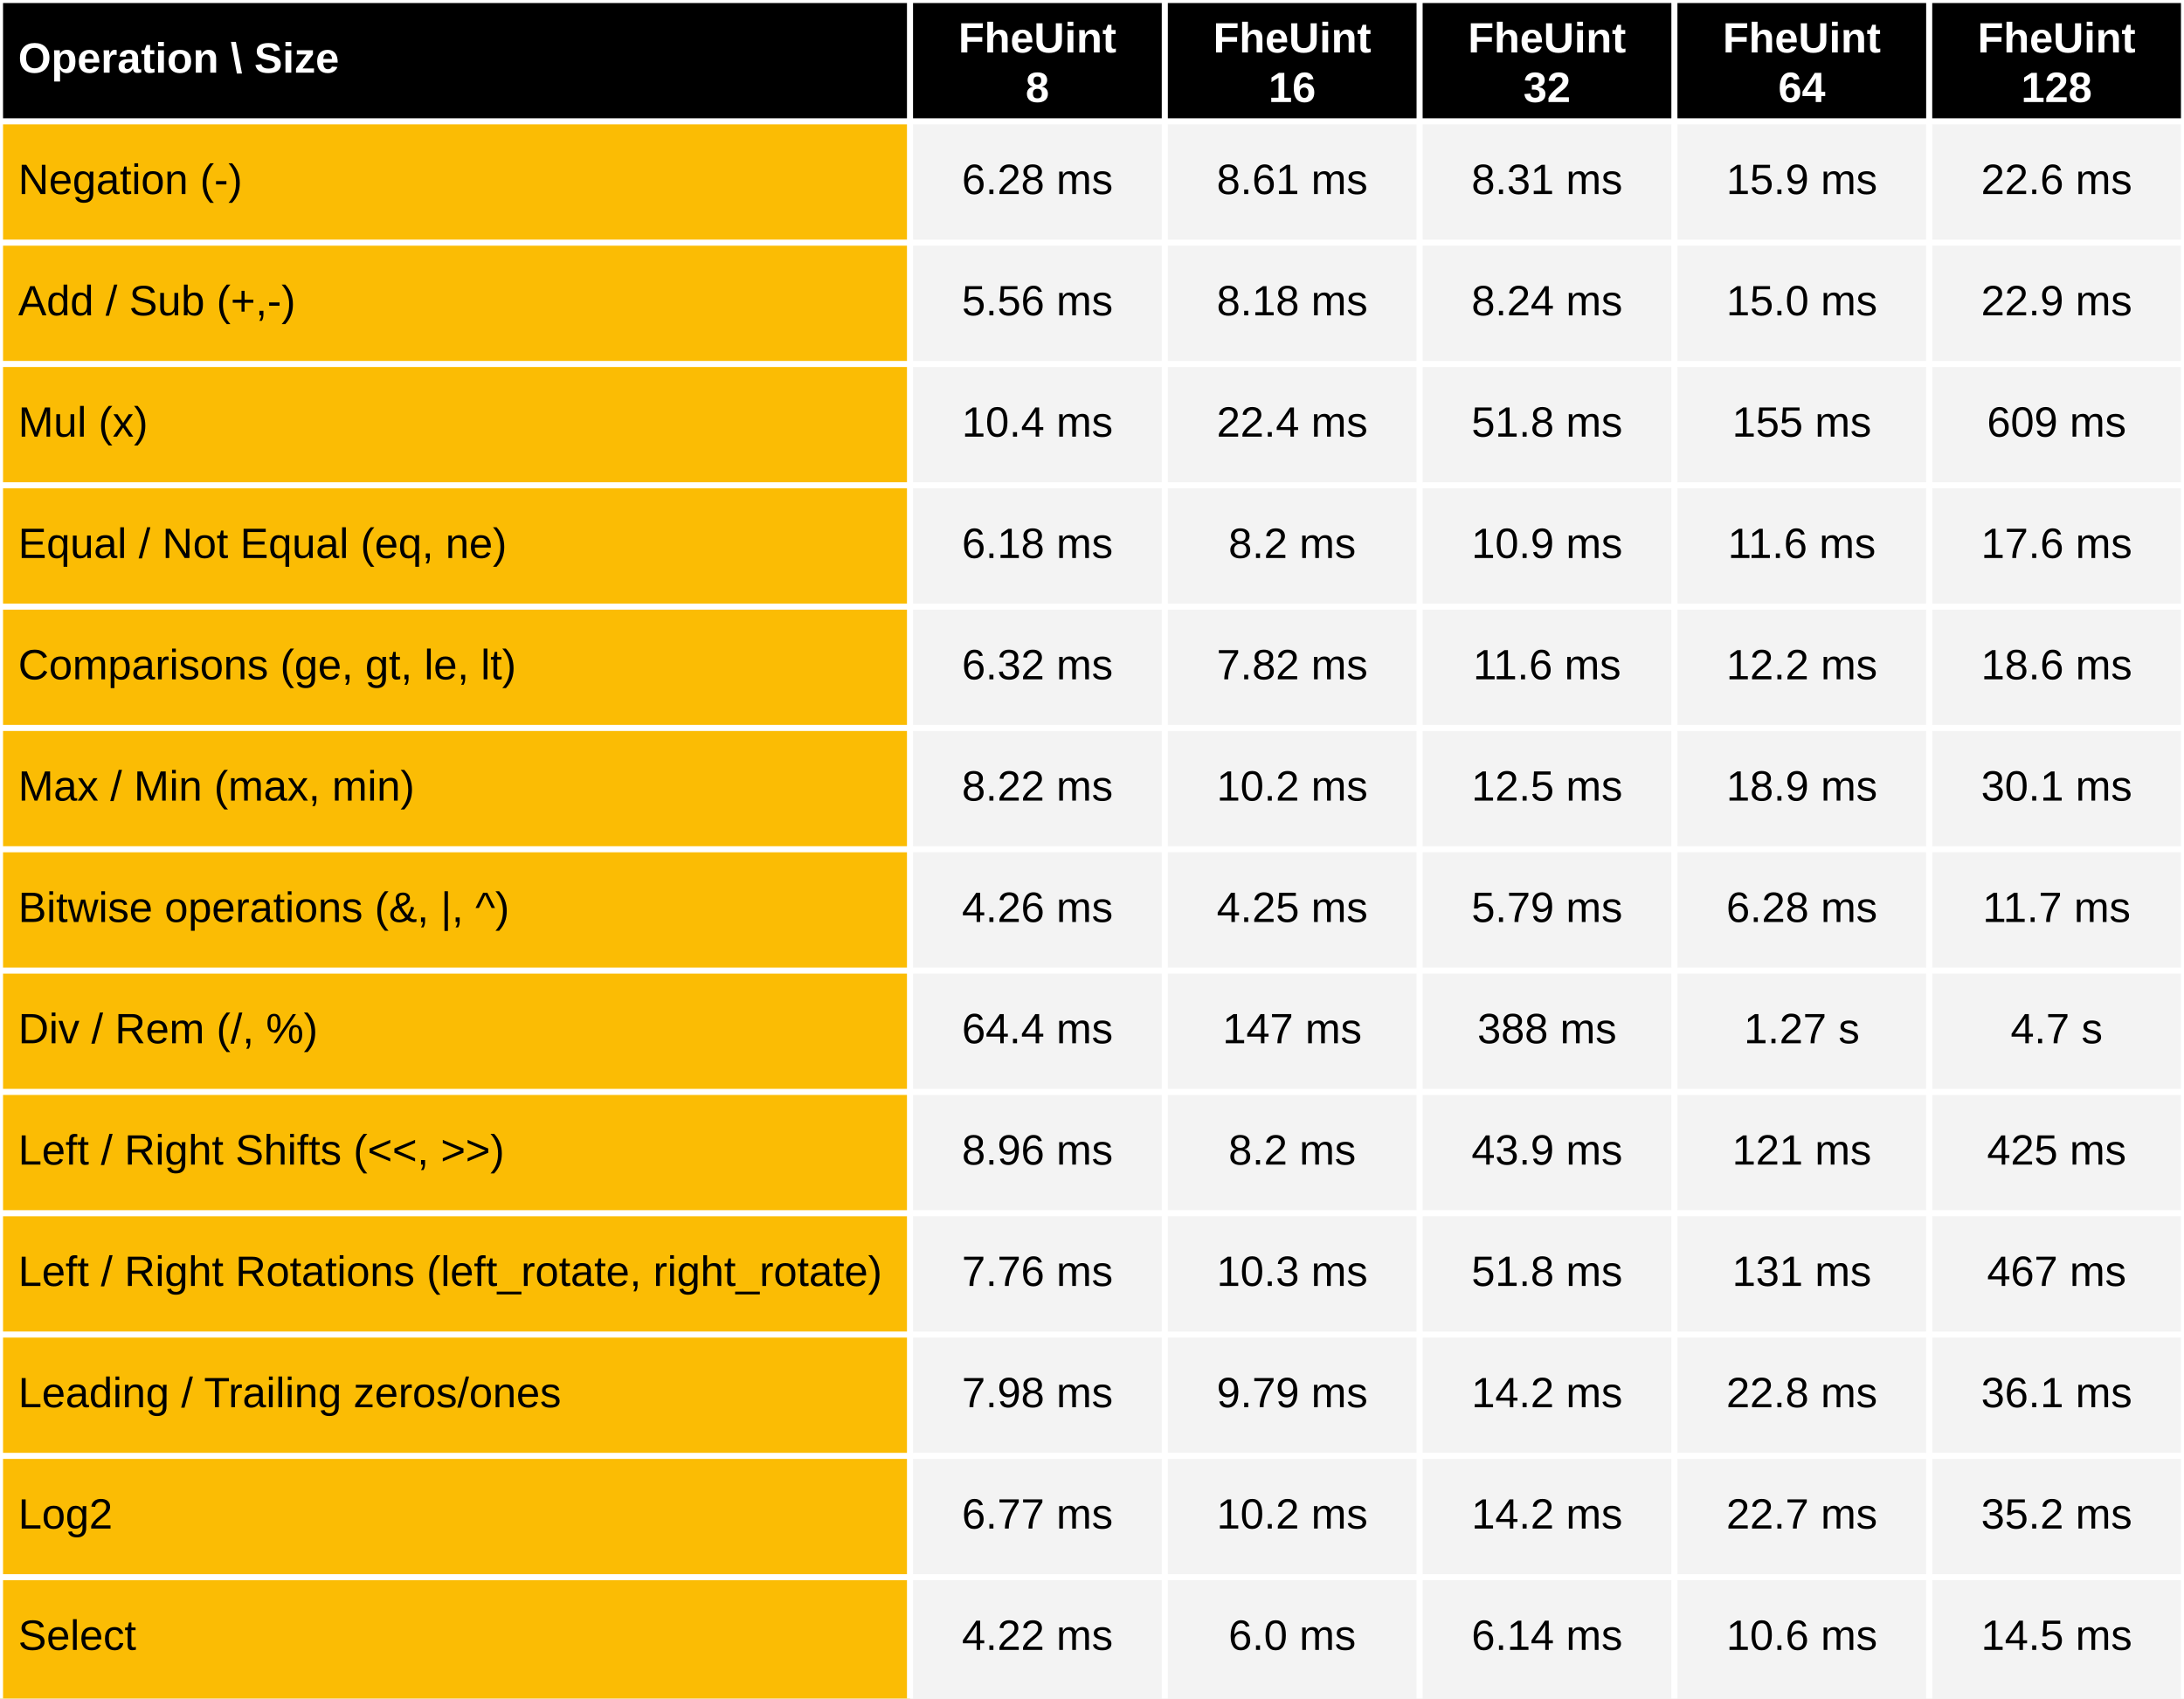
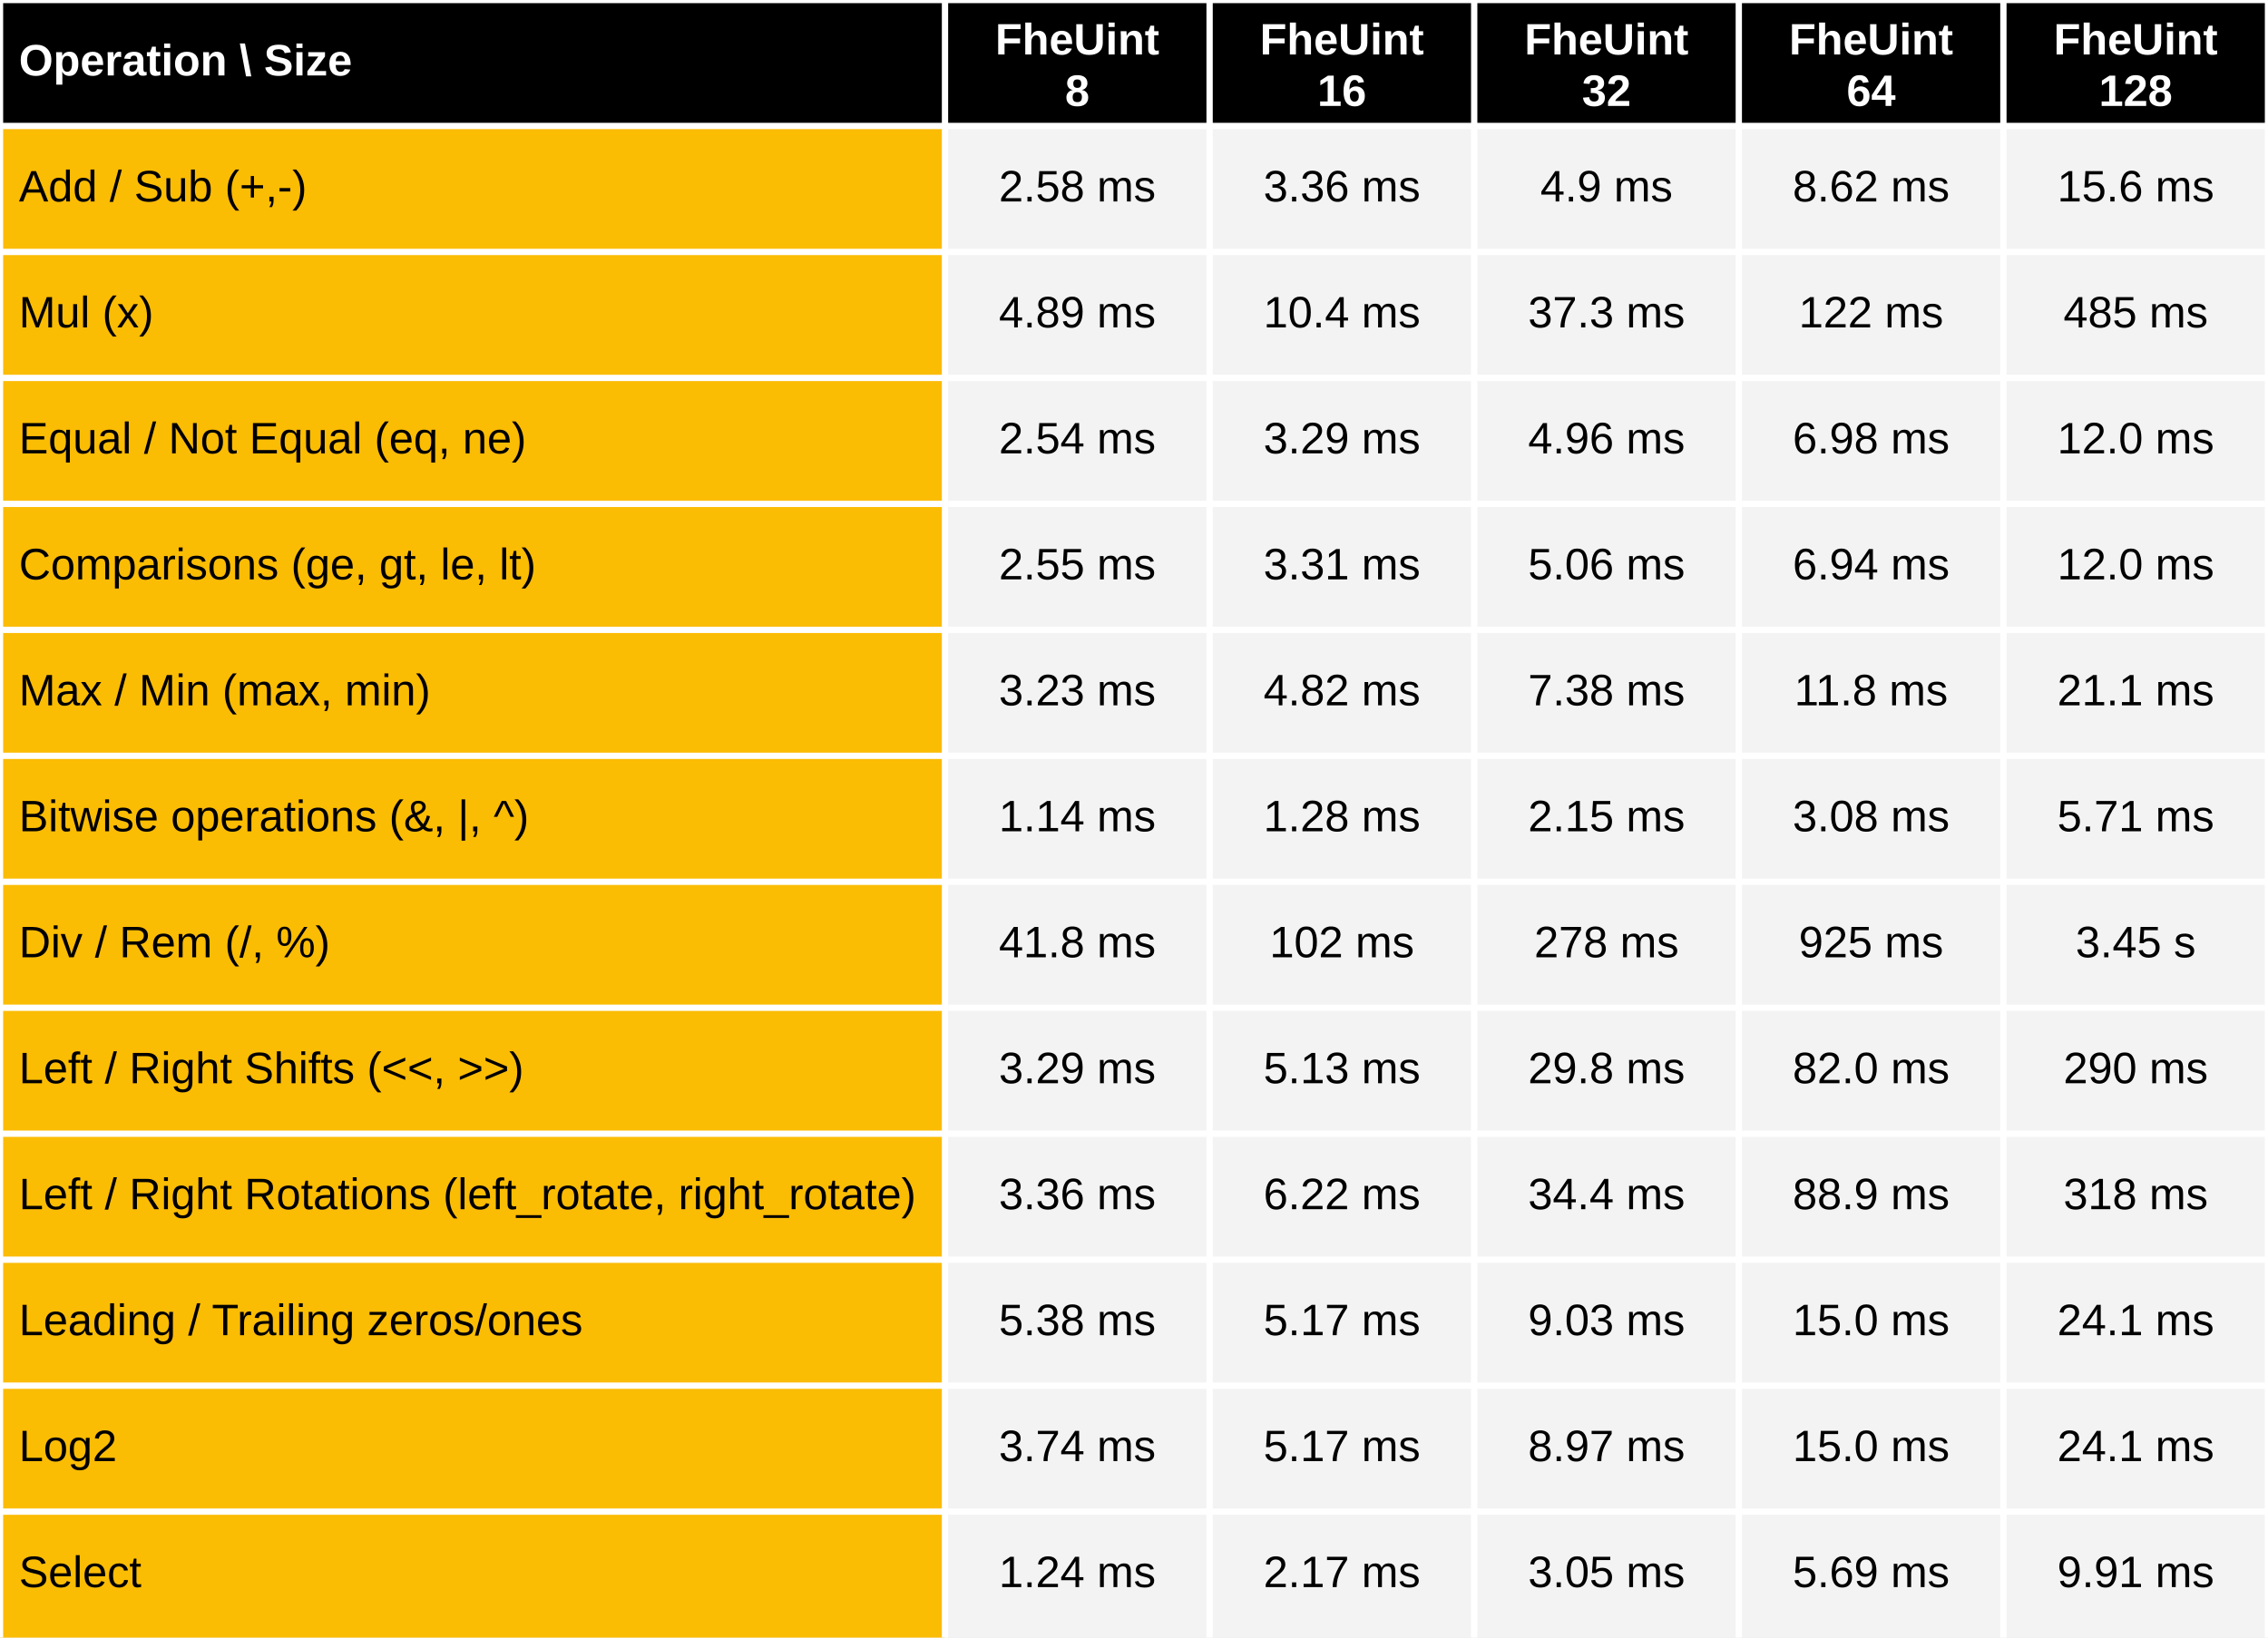
- <svg xmlns="http://www.w3.org/2000/svg" viewBox="0 0 720 560" preserveAspectRatio="meet" width="100%" height="560">
+ <svg xmlns="http://www.w3.org/2000/svg" viewBox="0 0 720 520" preserveAspectRatio="meet" width="100%" height="520">
  <rect x="0" y="0" width="720" height="40" fill="black" />
  <text dominant-baseline="middle" text-anchor="start" font-family="Arial" font-size="14" font-weight="bold" fill="white" x="6" y="20.0">Operation \ Size</text>
  <text dominant-baseline="middle" text-anchor="middle" font-family="Arial" font-size="14" font-weight="bold" fill="white" x="342.0" y="13.333">FheUint</text>
  <text dominant-baseline="middle" text-anchor="middle" font-family="Arial" font-size="14" font-weight="bold" fill="white" x="342.0" y="29.667">8</text>
  <text dominant-baseline="middle" text-anchor="middle" font-family="Arial" font-size="14" font-weight="bold" fill="white" x="426.0" y="13.333">FheUint</text>
  <text dominant-baseline="middle" text-anchor="middle" font-family="Arial" font-size="14" font-weight="bold" fill="white" x="426.0" y="29.667">16</text>
  <text dominant-baseline="middle" text-anchor="middle" font-family="Arial" font-size="14" font-weight="bold" fill="white" x="510.0" y="13.333">FheUint</text>
  <text dominant-baseline="middle" text-anchor="middle" font-family="Arial" font-size="14" font-weight="bold" fill="white" x="510.0" y="29.667">32</text>
  <text dominant-baseline="middle" text-anchor="middle" font-family="Arial" font-size="14" font-weight="bold" fill="white" x="594.0" y="13.333">FheUint</text>
  <text dominant-baseline="middle" text-anchor="middle" font-family="Arial" font-size="14" font-weight="bold" fill="white" x="594.0" y="29.667">64</text>
  <text dominant-baseline="middle" text-anchor="middle" font-family="Arial" font-size="14" font-weight="bold" fill="white" x="678.0" y="13.333">FheUint</text>
  <text dominant-baseline="middle" text-anchor="middle" font-family="Arial" font-size="14" font-weight="bold" fill="white" x="678.0" y="29.667">128</text>
-   <rect x="0" y="40" width="300" height="520" fill="#fbbc04" />
-   <rect x="300" y="40" width="420" height="520" fill="#f3f3f3" />
-   <text dominant-baseline="middle" text-anchor="start" font-family="Arial" font-size="14" font-weight="normal" fill="black" x="6" y="60.0">Negation (-)</text>
-   <text dominant-baseline="middle" text-anchor="middle" font-family="Arial" font-size="14" font-weight="normal" fill="black" x="342.0" y="60.0">6.28 ms</text>
-   <text dominant-baseline="middle" text-anchor="middle" font-family="Arial" font-size="14" font-weight="normal" fill="black" x="426.0" y="60.0">8.61 ms</text>
-   <text dominant-baseline="middle" text-anchor="middle" font-family="Arial" font-size="14" font-weight="normal" fill="black" x="510.0" y="60.0">8.31 ms</text>
-   <text dominant-baseline="middle" text-anchor="middle" font-family="Arial" font-size="14" font-weight="normal" fill="black" x="594.0" y="60.0">15.9 ms</text>
-   <text dominant-baseline="middle" text-anchor="middle" font-family="Arial" font-size="14" font-weight="normal" fill="black" x="678.0" y="60.0">22.6 ms</text>
-   <text dominant-baseline="middle" text-anchor="start" font-family="Arial" font-size="14" font-weight="normal" fill="black" x="6" y="100.0">Add / Sub (+,-)</text>
-   <text dominant-baseline="middle" text-anchor="middle" font-family="Arial" font-size="14" font-weight="normal" fill="black" x="342.0" y="100.0">5.56 ms</text>
-   <text dominant-baseline="middle" text-anchor="middle" font-family="Arial" font-size="14" font-weight="normal" fill="black" x="426.0" y="100.0">8.18 ms</text>
-   <text dominant-baseline="middle" text-anchor="middle" font-family="Arial" font-size="14" font-weight="normal" fill="black" x="510.0" y="100.0">8.24 ms</text>
-   <text dominant-baseline="middle" text-anchor="middle" font-family="Arial" font-size="14" font-weight="normal" fill="black" x="594.0" y="100.0">15.0 ms</text>
-   <text dominant-baseline="middle" text-anchor="middle" font-family="Arial" font-size="14" font-weight="normal" fill="black" x="678.0" y="100.0">22.9 ms</text>
-   <text dominant-baseline="middle" text-anchor="start" font-family="Arial" font-size="14" font-weight="normal" fill="black" x="6" y="140.0">Mul (x)</text>
-   <text dominant-baseline="middle" text-anchor="middle" font-family="Arial" font-size="14" font-weight="normal" fill="black" x="342.0" y="140.0">10.4 ms</text>
-   <text dominant-baseline="middle" text-anchor="middle" font-family="Arial" font-size="14" font-weight="normal" fill="black" x="426.0" y="140.0">22.4 ms</text>
-   <text dominant-baseline="middle" text-anchor="middle" font-family="Arial" font-size="14" font-weight="normal" fill="black" x="510.0" y="140.0">51.8 ms</text>
-   <text dominant-baseline="middle" text-anchor="middle" font-family="Arial" font-size="14" font-weight="normal" fill="black" x="594.0" y="140.0">155 ms</text>
-   <text dominant-baseline="middle" text-anchor="middle" font-family="Arial" font-size="14" font-weight="normal" fill="black" x="678.0" y="140.0">609 ms</text>
-   <text dominant-baseline="middle" text-anchor="start" font-family="Arial" font-size="14" font-weight="normal" fill="black" x="6" y="180.0">Equal / Not Equal (eq, ne)</text>
-   <text dominant-baseline="middle" text-anchor="middle" font-family="Arial" font-size="14" font-weight="normal" fill="black" x="342.0" y="180.0">6.18 ms</text>
-   <text dominant-baseline="middle" text-anchor="middle" font-family="Arial" font-size="14" font-weight="normal" fill="black" x="426.0" y="180.0">8.2 ms</text>
-   <text dominant-baseline="middle" text-anchor="middle" font-family="Arial" font-size="14" font-weight="normal" fill="black" x="510.0" y="180.0">10.9 ms</text>
-   <text dominant-baseline="middle" text-anchor="middle" font-family="Arial" font-size="14" font-weight="normal" fill="black" x="594.0" y="180.0">11.6 ms</text>
-   <text dominant-baseline="middle" text-anchor="middle" font-family="Arial" font-size="14" font-weight="normal" fill="black" x="678.0" y="180.0">17.6 ms</text>
-   <text dominant-baseline="middle" text-anchor="start" font-family="Arial" font-size="14" font-weight="normal" fill="black" x="6" y="220.0">Comparisons (ge, gt, le, lt)</text>
-   <text dominant-baseline="middle" text-anchor="middle" font-family="Arial" font-size="14" font-weight="normal" fill="black" x="342.0" y="220.0">6.32 ms</text>
-   <text dominant-baseline="middle" text-anchor="middle" font-family="Arial" font-size="14" font-weight="normal" fill="black" x="426.0" y="220.0">7.82 ms</text>
-   <text dominant-baseline="middle" text-anchor="middle" font-family="Arial" font-size="14" font-weight="normal" fill="black" x="510.0" y="220.0">11.6 ms</text>
-   <text dominant-baseline="middle" text-anchor="middle" font-family="Arial" font-size="14" font-weight="normal" fill="black" x="594.0" y="220.0">12.2 ms</text>
-   <text dominant-baseline="middle" text-anchor="middle" font-family="Arial" font-size="14" font-weight="normal" fill="black" x="678.0" y="220.0">18.6 ms</text>
-   <text dominant-baseline="middle" text-anchor="start" font-family="Arial" font-size="14" font-weight="normal" fill="black" x="6" y="260.0">Max / Min (max, min)</text>
-   <text dominant-baseline="middle" text-anchor="middle" font-family="Arial" font-size="14" font-weight="normal" fill="black" x="342.0" y="260.0">8.22 ms</text>
-   <text dominant-baseline="middle" text-anchor="middle" font-family="Arial" font-size="14" font-weight="normal" fill="black" x="426.0" y="260.0">10.2 ms</text>
-   <text dominant-baseline="middle" text-anchor="middle" font-family="Arial" font-size="14" font-weight="normal" fill="black" x="510.0" y="260.0">12.5 ms</text>
-   <text dominant-baseline="middle" text-anchor="middle" font-family="Arial" font-size="14" font-weight="normal" fill="black" x="594.0" y="260.0">18.9 ms</text>
-   <text dominant-baseline="middle" text-anchor="middle" font-family="Arial" font-size="14" font-weight="normal" fill="black" x="678.0" y="260.0">30.1 ms</text>
-   <text dominant-baseline="middle" text-anchor="start" font-family="Arial" font-size="14" font-weight="normal" fill="black" x="6" y="300.0">Bitwise operations (&amp;, |, ^)</text>
-   <text dominant-baseline="middle" text-anchor="middle" font-family="Arial" font-size="14" font-weight="normal" fill="black" x="342.0" y="300.0">4.26 ms</text>
-   <text dominant-baseline="middle" text-anchor="middle" font-family="Arial" font-size="14" font-weight="normal" fill="black" x="426.0" y="300.0">4.25 ms</text>
-   <text dominant-baseline="middle" text-anchor="middle" font-family="Arial" font-size="14" font-weight="normal" fill="black" x="510.0" y="300.0">5.79 ms</text>
-   <text dominant-baseline="middle" text-anchor="middle" font-family="Arial" font-size="14" font-weight="normal" fill="black" x="594.0" y="300.0">6.28 ms</text>
-   <text dominant-baseline="middle" text-anchor="middle" font-family="Arial" font-size="14" font-weight="normal" fill="black" x="678.0" y="300.0">11.7 ms</text>
-   <text dominant-baseline="middle" text-anchor="start" font-family="Arial" font-size="14" font-weight="normal" fill="black" x="6" y="340.0">Div / Rem  (/, %)</text>
-   <text dominant-baseline="middle" text-anchor="middle" font-family="Arial" font-size="14" font-weight="normal" fill="black" x="342.0" y="340.0">64.4 ms</text>
-   <text dominant-baseline="middle" text-anchor="middle" font-family="Arial" font-size="14" font-weight="normal" fill="black" x="426.0" y="340.0">147 ms</text>
-   <text dominant-baseline="middle" text-anchor="middle" font-family="Arial" font-size="14" font-weight="normal" fill="black" x="510.0" y="340.0">388 ms</text>
-   <text dominant-baseline="middle" text-anchor="middle" font-family="Arial" font-size="14" font-weight="normal" fill="black" x="594.0" y="340.0">1.27 s</text>
-   <text dominant-baseline="middle" text-anchor="middle" font-family="Arial" font-size="14" font-weight="normal" fill="black" x="678.0" y="340.0">4.7 s</text>
-   <text dominant-baseline="middle" text-anchor="start" font-family="Arial" font-size="14" font-weight="normal" fill="black" x="6" y="380.0">Left / Right Shifts (&lt;&lt;, &gt;&gt;)</text>
-   <text dominant-baseline="middle" text-anchor="middle" font-family="Arial" font-size="14" font-weight="normal" fill="black" x="342.0" y="380.0">8.96 ms</text>
-   <text dominant-baseline="middle" text-anchor="middle" font-family="Arial" font-size="14" font-weight="normal" fill="black" x="426.0" y="380.0">8.2 ms</text>
-   <text dominant-baseline="middle" text-anchor="middle" font-family="Arial" font-size="14" font-weight="normal" fill="black" x="510.0" y="380.0">43.9 ms</text>
-   <text dominant-baseline="middle" text-anchor="middle" font-family="Arial" font-size="14" font-weight="normal" fill="black" x="594.0" y="380.0">121 ms</text>
-   <text dominant-baseline="middle" text-anchor="middle" font-family="Arial" font-size="14" font-weight="normal" fill="black" x="678.0" y="380.0">425 ms</text>
-   <text dominant-baseline="middle" text-anchor="start" font-family="Arial" font-size="14" font-weight="normal" fill="black" x="6" y="420.0">Left / Right Rotations (left_rotate, right_rotate)</text>
-   <text dominant-baseline="middle" text-anchor="middle" font-family="Arial" font-size="14" font-weight="normal" fill="black" x="342.0" y="420.0">7.76 ms</text>
-   <text dominant-baseline="middle" text-anchor="middle" font-family="Arial" font-size="14" font-weight="normal" fill="black" x="426.0" y="420.0">10.3 ms</text>
-   <text dominant-baseline="middle" text-anchor="middle" font-family="Arial" font-size="14" font-weight="normal" fill="black" x="510.0" y="420.0">51.8 ms</text>
-   <text dominant-baseline="middle" text-anchor="middle" font-family="Arial" font-size="14" font-weight="normal" fill="black" x="594.0" y="420.0">131 ms</text>
-   <text dominant-baseline="middle" text-anchor="middle" font-family="Arial" font-size="14" font-weight="normal" fill="black" x="678.0" y="420.0">467 ms</text>
-   <text dominant-baseline="middle" text-anchor="start" font-family="Arial" font-size="14" font-weight="normal" fill="black" x="6" y="460.0">Leading / Trailing zeros/ones</text>
-   <text dominant-baseline="middle" text-anchor="middle" font-family="Arial" font-size="14" font-weight="normal" fill="black" x="342.0" y="460.0">7.98 ms</text>
-   <text dominant-baseline="middle" text-anchor="middle" font-family="Arial" font-size="14" font-weight="normal" fill="black" x="426.0" y="460.0">9.79 ms</text>
-   <text dominant-baseline="middle" text-anchor="middle" font-family="Arial" font-size="14" font-weight="normal" fill="black" x="510.0" y="460.0">14.2 ms</text>
-   <text dominant-baseline="middle" text-anchor="middle" font-family="Arial" font-size="14" font-weight="normal" fill="black" x="594.0" y="460.0">22.8 ms</text>
-   <text dominant-baseline="middle" text-anchor="middle" font-family="Arial" font-size="14" font-weight="normal" fill="black" x="678.0" y="460.0">36.1 ms</text>
-   <text dominant-baseline="middle" text-anchor="start" font-family="Arial" font-size="14" font-weight="normal" fill="black" x="6" y="500.0">Log2</text>
-   <text dominant-baseline="middle" text-anchor="middle" font-family="Arial" font-size="14" font-weight="normal" fill="black" x="342.0" y="500.0">6.77 ms</text>
-   <text dominant-baseline="middle" text-anchor="middle" font-family="Arial" font-size="14" font-weight="normal" fill="black" x="426.0" y="500.0">10.2 ms</text>
-   <text dominant-baseline="middle" text-anchor="middle" font-family="Arial" font-size="14" font-weight="normal" fill="black" x="510.0" y="500.0">14.2 ms</text>
-   <text dominant-baseline="middle" text-anchor="middle" font-family="Arial" font-size="14" font-weight="normal" fill="black" x="594.0" y="500.0">22.7 ms</text>
-   <text dominant-baseline="middle" text-anchor="middle" font-family="Arial" font-size="14" font-weight="normal" fill="black" x="678.0" y="500.0">35.2 ms</text>
-   <text dominant-baseline="middle" text-anchor="start" font-family="Arial" font-size="14" font-weight="normal" fill="black" x="6" y="540.0">Select</text>
-   <text dominant-baseline="middle" text-anchor="middle" font-family="Arial" font-size="14" font-weight="normal" fill="black" x="342.0" y="540.0">4.22 ms</text>
-   <text dominant-baseline="middle" text-anchor="middle" font-family="Arial" font-size="14" font-weight="normal" fill="black" x="426.0" y="540.0">6.0 ms</text>
-   <text dominant-baseline="middle" text-anchor="middle" font-family="Arial" font-size="14" font-weight="normal" fill="black" x="510.0" y="540.0">6.14 ms</text>
-   <text dominant-baseline="middle" text-anchor="middle" font-family="Arial" font-size="14" font-weight="normal" fill="black" x="594.0" y="540.0">10.6 ms</text>
-   <text dominant-baseline="middle" text-anchor="middle" font-family="Arial" font-size="14" font-weight="normal" fill="black" x="678.0" y="540.0">14.5 ms</text>
+   <rect x="0" y="40" width="300" height="480" fill="#fbbc04" />
+   <rect x="300" y="40" width="420" height="480" fill="#f3f3f3" />
+   <text dominant-baseline="middle" text-anchor="start" font-family="Arial" font-size="14" font-weight="normal" fill="black" x="6" y="60.0">Add / Sub (+,-)</text>
+   <text dominant-baseline="middle" text-anchor="middle" font-family="Arial" font-size="14" font-weight="normal" fill="black" x="342.0" y="60.0">2.58 ms</text>
+   <text dominant-baseline="middle" text-anchor="middle" font-family="Arial" font-size="14" font-weight="normal" fill="black" x="426.0" y="60.0">3.36 ms</text>
+   <text dominant-baseline="middle" text-anchor="middle" font-family="Arial" font-size="14" font-weight="normal" fill="black" x="510.0" y="60.0">4.9 ms</text>
+   <text dominant-baseline="middle" text-anchor="middle" font-family="Arial" font-size="14" font-weight="normal" fill="black" x="594.0" y="60.0">8.62 ms</text>
+   <text dominant-baseline="middle" text-anchor="middle" font-family="Arial" font-size="14" font-weight="normal" fill="black" x="678.0" y="60.0">15.6 ms</text>
+   <text dominant-baseline="middle" text-anchor="start" font-family="Arial" font-size="14" font-weight="normal" fill="black" x="6" y="100.0">Mul (x)</text>
+   <text dominant-baseline="middle" text-anchor="middle" font-family="Arial" font-size="14" font-weight="normal" fill="black" x="342.0" y="100.0">4.89 ms</text>
+   <text dominant-baseline="middle" text-anchor="middle" font-family="Arial" font-size="14" font-weight="normal" fill="black" x="426.0" y="100.0">10.4 ms</text>
+   <text dominant-baseline="middle" text-anchor="middle" font-family="Arial" font-size="14" font-weight="normal" fill="black" x="510.0" y="100.0">37.3 ms</text>
+   <text dominant-baseline="middle" text-anchor="middle" font-family="Arial" font-size="14" font-weight="normal" fill="black" x="594.0" y="100.0">122 ms</text>
+   <text dominant-baseline="middle" text-anchor="middle" font-family="Arial" font-size="14" font-weight="normal" fill="black" x="678.0" y="100.0">485 ms</text>
+   <text dominant-baseline="middle" text-anchor="start" font-family="Arial" font-size="14" font-weight="normal" fill="black" x="6" y="140.0">Equal / Not Equal (eq, ne)</text>
+   <text dominant-baseline="middle" text-anchor="middle" font-family="Arial" font-size="14" font-weight="normal" fill="black" x="342.0" y="140.0">2.54 ms</text>
+   <text dominant-baseline="middle" text-anchor="middle" font-family="Arial" font-size="14" font-weight="normal" fill="black" x="426.0" y="140.0">3.29 ms</text>
+   <text dominant-baseline="middle" text-anchor="middle" font-family="Arial" font-size="14" font-weight="normal" fill="black" x="510.0" y="140.0">4.96 ms</text>
+   <text dominant-baseline="middle" text-anchor="middle" font-family="Arial" font-size="14" font-weight="normal" fill="black" x="594.0" y="140.0">6.98 ms</text>
+   <text dominant-baseline="middle" text-anchor="middle" font-family="Arial" font-size="14" font-weight="normal" fill="black" x="678.0" y="140.0">12.0 ms</text>
+   <text dominant-baseline="middle" text-anchor="start" font-family="Arial" font-size="14" font-weight="normal" fill="black" x="6" y="180.0">Comparisons (ge, gt, le, lt)</text>
+   <text dominant-baseline="middle" text-anchor="middle" font-family="Arial" font-size="14" font-weight="normal" fill="black" x="342.0" y="180.0">2.55 ms</text>
+   <text dominant-baseline="middle" text-anchor="middle" font-family="Arial" font-size="14" font-weight="normal" fill="black" x="426.0" y="180.0">3.31 ms</text>
+   <text dominant-baseline="middle" text-anchor="middle" font-family="Arial" font-size="14" font-weight="normal" fill="black" x="510.0" y="180.0">5.06 ms</text>
+   <text dominant-baseline="middle" text-anchor="middle" font-family="Arial" font-size="14" font-weight="normal" fill="black" x="594.0" y="180.0">6.94 ms</text>
+   <text dominant-baseline="middle" text-anchor="middle" font-family="Arial" font-size="14" font-weight="normal" fill="black" x="678.0" y="180.0">12.0 ms</text>
+   <text dominant-baseline="middle" text-anchor="start" font-family="Arial" font-size="14" font-weight="normal" fill="black" x="6" y="220.0">Max / Min (max, min)</text>
+   <text dominant-baseline="middle" text-anchor="middle" font-family="Arial" font-size="14" font-weight="normal" fill="black" x="342.0" y="220.0">3.23 ms</text>
+   <text dominant-baseline="middle" text-anchor="middle" font-family="Arial" font-size="14" font-weight="normal" fill="black" x="426.0" y="220.0">4.82 ms</text>
+   <text dominant-baseline="middle" text-anchor="middle" font-family="Arial" font-size="14" font-weight="normal" fill="black" x="510.0" y="220.0">7.38 ms</text>
+   <text dominant-baseline="middle" text-anchor="middle" font-family="Arial" font-size="14" font-weight="normal" fill="black" x="594.0" y="220.0">11.8 ms</text>
+   <text dominant-baseline="middle" text-anchor="middle" font-family="Arial" font-size="14" font-weight="normal" fill="black" x="678.0" y="220.0">21.1 ms</text>
+   <text dominant-baseline="middle" text-anchor="start" font-family="Arial" font-size="14" font-weight="normal" fill="black" x="6" y="260.0">Bitwise operations (&amp;, |, ^)</text>
+   <text dominant-baseline="middle" text-anchor="middle" font-family="Arial" font-size="14" font-weight="normal" fill="black" x="342.0" y="260.0">1.14 ms</text>
+   <text dominant-baseline="middle" text-anchor="middle" font-family="Arial" font-size="14" font-weight="normal" fill="black" x="426.0" y="260.0">1.28 ms</text>
+   <text dominant-baseline="middle" text-anchor="middle" font-family="Arial" font-size="14" font-weight="normal" fill="black" x="510.0" y="260.0">2.15 ms</text>
+   <text dominant-baseline="middle" text-anchor="middle" font-family="Arial" font-size="14" font-weight="normal" fill="black" x="594.0" y="260.0">3.08 ms</text>
+   <text dominant-baseline="middle" text-anchor="middle" font-family="Arial" font-size="14" font-weight="normal" fill="black" x="678.0" y="260.0">5.71 ms</text>
+   <text dominant-baseline="middle" text-anchor="start" font-family="Arial" font-size="14" font-weight="normal" fill="black" x="6" y="300.0">Div / Rem  (/, %)</text>
+   <text dominant-baseline="middle" text-anchor="middle" font-family="Arial" font-size="14" font-weight="normal" fill="black" x="342.0" y="300.0">41.8 ms</text>
+   <text dominant-baseline="middle" text-anchor="middle" font-family="Arial" font-size="14" font-weight="normal" fill="black" x="426.0" y="300.0">102 ms</text>
+   <text dominant-baseline="middle" text-anchor="middle" font-family="Arial" font-size="14" font-weight="normal" fill="black" x="510.0" y="300.0">278 ms</text>
+   <text dominant-baseline="middle" text-anchor="middle" font-family="Arial" font-size="14" font-weight="normal" fill="black" x="594.0" y="300.0">925 ms</text>
+   <text dominant-baseline="middle" text-anchor="middle" font-family="Arial" font-size="14" font-weight="normal" fill="black" x="678.0" y="300.0">3.45 s</text>
+   <text dominant-baseline="middle" text-anchor="start" font-family="Arial" font-size="14" font-weight="normal" fill="black" x="6" y="340.0">Left / Right Shifts (&lt;&lt;, &gt;&gt;)</text>
+   <text dominant-baseline="middle" text-anchor="middle" font-family="Arial" font-size="14" font-weight="normal" fill="black" x="342.0" y="340.0">3.29 ms</text>
+   <text dominant-baseline="middle" text-anchor="middle" font-family="Arial" font-size="14" font-weight="normal" fill="black" x="426.0" y="340.0">5.13 ms</text>
+   <text dominant-baseline="middle" text-anchor="middle" font-family="Arial" font-size="14" font-weight="normal" fill="black" x="510.0" y="340.0">29.8 ms</text>
+   <text dominant-baseline="middle" text-anchor="middle" font-family="Arial" font-size="14" font-weight="normal" fill="black" x="594.0" y="340.0">82.0 ms</text>
+   <text dominant-baseline="middle" text-anchor="middle" font-family="Arial" font-size="14" font-weight="normal" fill="black" x="678.0" y="340.0">290 ms</text>
+   <text dominant-baseline="middle" text-anchor="start" font-family="Arial" font-size="14" font-weight="normal" fill="black" x="6" y="380.0">Left / Right Rotations (left_rotate, right_rotate)</text>
+   <text dominant-baseline="middle" text-anchor="middle" font-family="Arial" font-size="14" font-weight="normal" fill="black" x="342.0" y="380.0">3.36 ms</text>
+   <text dominant-baseline="middle" text-anchor="middle" font-family="Arial" font-size="14" font-weight="normal" fill="black" x="426.0" y="380.0">6.22 ms</text>
+   <text dominant-baseline="middle" text-anchor="middle" font-family="Arial" font-size="14" font-weight="normal" fill="black" x="510.0" y="380.0">34.4 ms</text>
+   <text dominant-baseline="middle" text-anchor="middle" font-family="Arial" font-size="14" font-weight="normal" fill="black" x="594.0" y="380.0">88.9 ms</text>
+   <text dominant-baseline="middle" text-anchor="middle" font-family="Arial" font-size="14" font-weight="normal" fill="black" x="678.0" y="380.0">318 ms</text>
+   <text dominant-baseline="middle" text-anchor="start" font-family="Arial" font-size="14" font-weight="normal" fill="black" x="6" y="420.0">Leading / Trailing zeros/ones</text>
+   <text dominant-baseline="middle" text-anchor="middle" font-family="Arial" font-size="14" font-weight="normal" fill="black" x="342.0" y="420.0">5.38 ms</text>
+   <text dominant-baseline="middle" text-anchor="middle" font-family="Arial" font-size="14" font-weight="normal" fill="black" x="426.0" y="420.0">5.17 ms</text>
+   <text dominant-baseline="middle" text-anchor="middle" font-family="Arial" font-size="14" font-weight="normal" fill="black" x="510.0" y="420.0">9.03 ms</text>
+   <text dominant-baseline="middle" text-anchor="middle" font-family="Arial" font-size="14" font-weight="normal" fill="black" x="594.0" y="420.0">15.0 ms</text>
+   <text dominant-baseline="middle" text-anchor="middle" font-family="Arial" font-size="14" font-weight="normal" fill="black" x="678.0" y="420.0">24.1 ms</text>
+   <text dominant-baseline="middle" text-anchor="start" font-family="Arial" font-size="14" font-weight="normal" fill="black" x="6" y="460.0">Log2</text>
+   <text dominant-baseline="middle" text-anchor="middle" font-family="Arial" font-size="14" font-weight="normal" fill="black" x="342.0" y="460.0">3.74 ms</text>
+   <text dominant-baseline="middle" text-anchor="middle" font-family="Arial" font-size="14" font-weight="normal" fill="black" x="426.0" y="460.0">5.17 ms</text>
+   <text dominant-baseline="middle" text-anchor="middle" font-family="Arial" font-size="14" font-weight="normal" fill="black" x="510.0" y="460.0">8.97 ms</text>
+   <text dominant-baseline="middle" text-anchor="middle" font-family="Arial" font-size="14" font-weight="normal" fill="black" x="594.0" y="460.0">15.0 ms</text>
+   <text dominant-baseline="middle" text-anchor="middle" font-family="Arial" font-size="14" font-weight="normal" fill="black" x="678.0" y="460.0">24.1 ms</text>
+   <text dominant-baseline="middle" text-anchor="start" font-family="Arial" font-size="14" font-weight="normal" fill="black" x="6" y="500.0">Select</text>
+   <text dominant-baseline="middle" text-anchor="middle" font-family="Arial" font-size="14" font-weight="normal" fill="black" x="342.0" y="500.0">1.24 ms</text>
+   <text dominant-baseline="middle" text-anchor="middle" font-family="Arial" font-size="14" font-weight="normal" fill="black" x="426.0" y="500.0">2.17 ms</text>
+   <text dominant-baseline="middle" text-anchor="middle" font-family="Arial" font-size="14" font-weight="normal" fill="black" x="510.0" y="500.0">3.05 ms</text>
+   <text dominant-baseline="middle" text-anchor="middle" font-family="Arial" font-size="14" font-weight="normal" fill="black" x="594.0" y="500.0">5.69 ms</text>
+   <text dominant-baseline="middle" text-anchor="middle" font-family="Arial" font-size="14" font-weight="normal" fill="black" x="678.0" y="500.0">9.91 ms</text>
  <line stroke="white" stroke-width="2" x1="0" y1="0" x2="720" y2="0" />
  <line stroke="white" stroke-width="2" x1="0" y1="40" x2="720" y2="40" />
  <line stroke="white" stroke-width="2" x1="0" y1="80" x2="720" y2="80" />
  <line stroke="white" stroke-width="2" x1="0" y1="120" x2="720" y2="120" />
  <line stroke="white" stroke-width="2" x1="0" y1="160" x2="720" y2="160" />
  <line stroke="white" stroke-width="2" x1="0" y1="200" x2="720" y2="200" />
  <line stroke="white" stroke-width="2" x1="0" y1="240" x2="720" y2="240" />
  <line stroke="white" stroke-width="2" x1="0" y1="280" x2="720" y2="280" />
  <line stroke="white" stroke-width="2" x1="0" y1="320" x2="720" y2="320" />
  <line stroke="white" stroke-width="2" x1="0" y1="360" x2="720" y2="360" />
  <line stroke="white" stroke-width="2" x1="0" y1="400" x2="720" y2="400" />
  <line stroke="white" stroke-width="2" x1="0" y1="440" x2="720" y2="440" />
  <line stroke="white" stroke-width="2" x1="0" y1="480" x2="720" y2="480" />
-   <line stroke="white" stroke-width="2" x1="0" y1="520" x2="720" y2="520" />
-   <line stroke="white" stroke-width="2" x1="0" y1="0" x2="0" y2="560" />
-   <line stroke="white" stroke-width="2" x1="300.0" y1="0" x2="300.0" y2="560" />
-   <line stroke="white" stroke-width="2" x1="384.0" y1="0" x2="384.0" y2="560" />
-   <line stroke="white" stroke-width="2" x1="468.0" y1="0" x2="468.0" y2="560" />
-   <line stroke="white" stroke-width="2" x1="552.0" y1="0" x2="552.0" y2="560" />
-   <line stroke="white" stroke-width="2" x1="636.0" y1="0" x2="636.0" y2="560" />
-   <line stroke="white" stroke-width="2" x1="720.0" y1="0" x2="720.0" y2="560" />
+   <line stroke="white" stroke-width="2" x1="0" y1="0" x2="0" y2="520" />
+   <line stroke="white" stroke-width="2" x1="300.0" y1="0" x2="300.0" y2="520" />
+   <line stroke="white" stroke-width="2" x1="384.0" y1="0" x2="384.0" y2="520" />
+   <line stroke="white" stroke-width="2" x1="468.0" y1="0" x2="468.0" y2="520" />
+   <line stroke="white" stroke-width="2" x1="552.0" y1="0" x2="552.0" y2="520" />
+   <line stroke="white" stroke-width="2" x1="636.0" y1="0" x2="636.0" y2="520" />
+   <line stroke="white" stroke-width="2" x1="720.0" y1="0" x2="720.0" y2="520" />
</svg>
